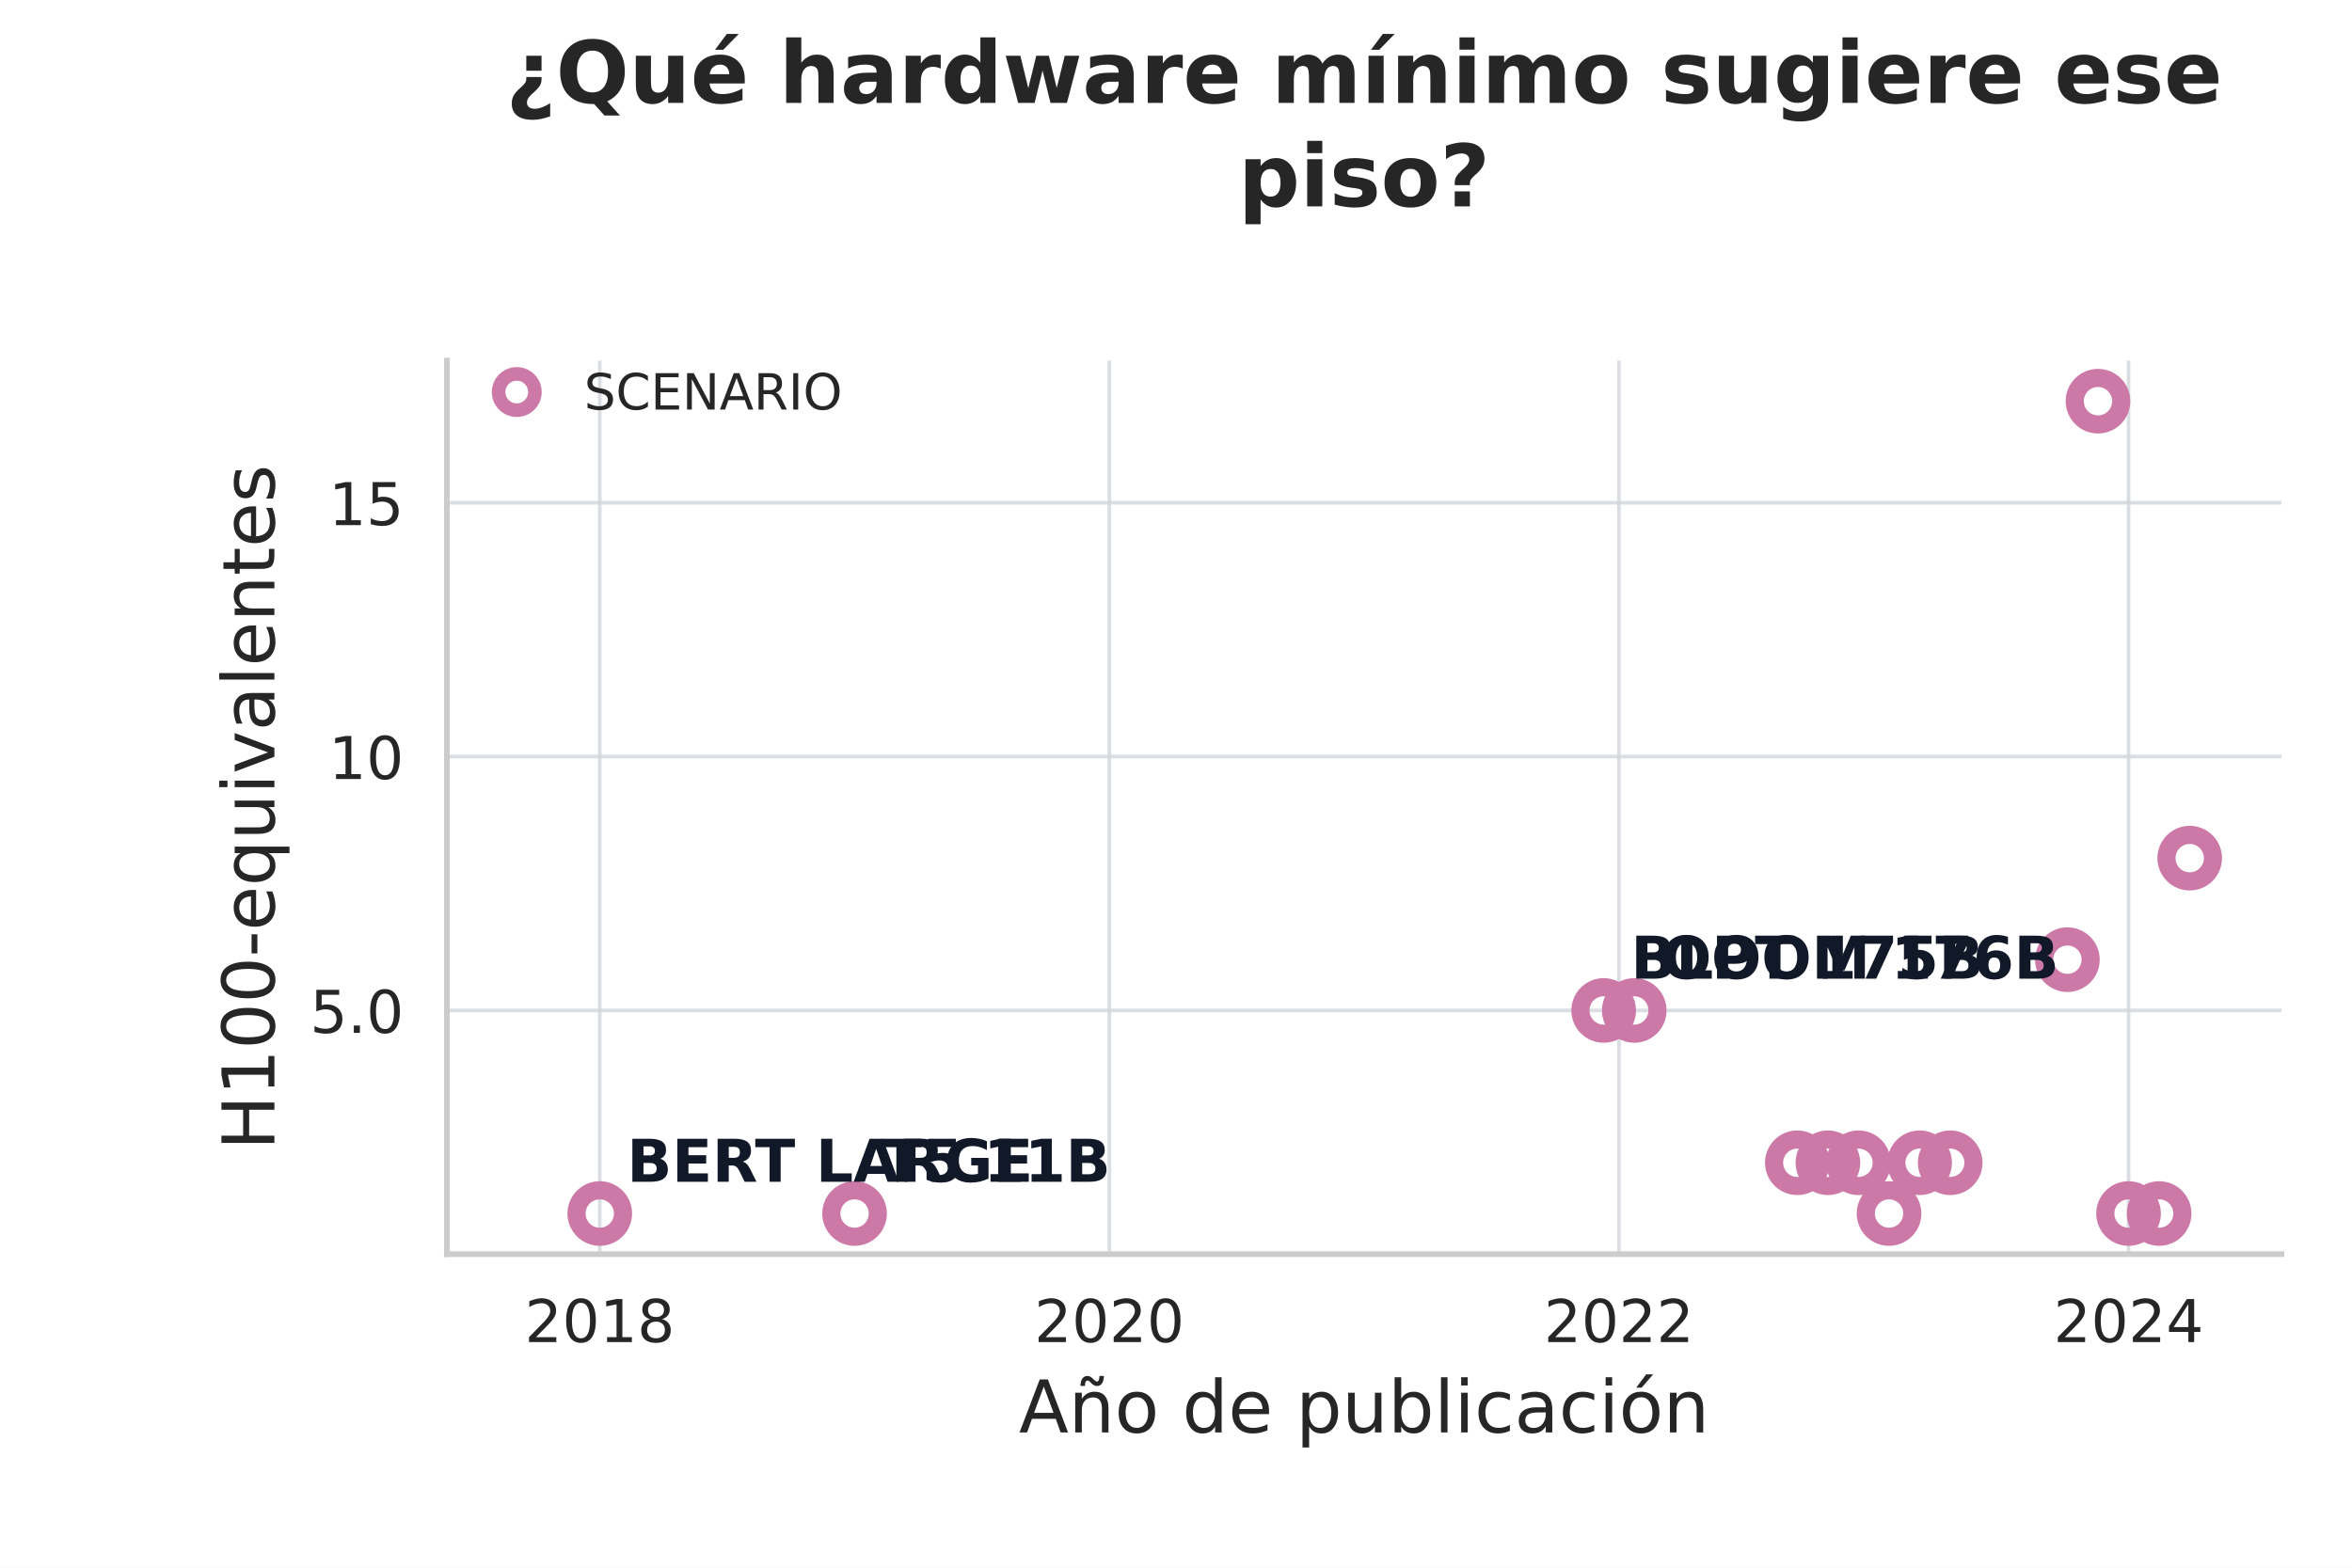
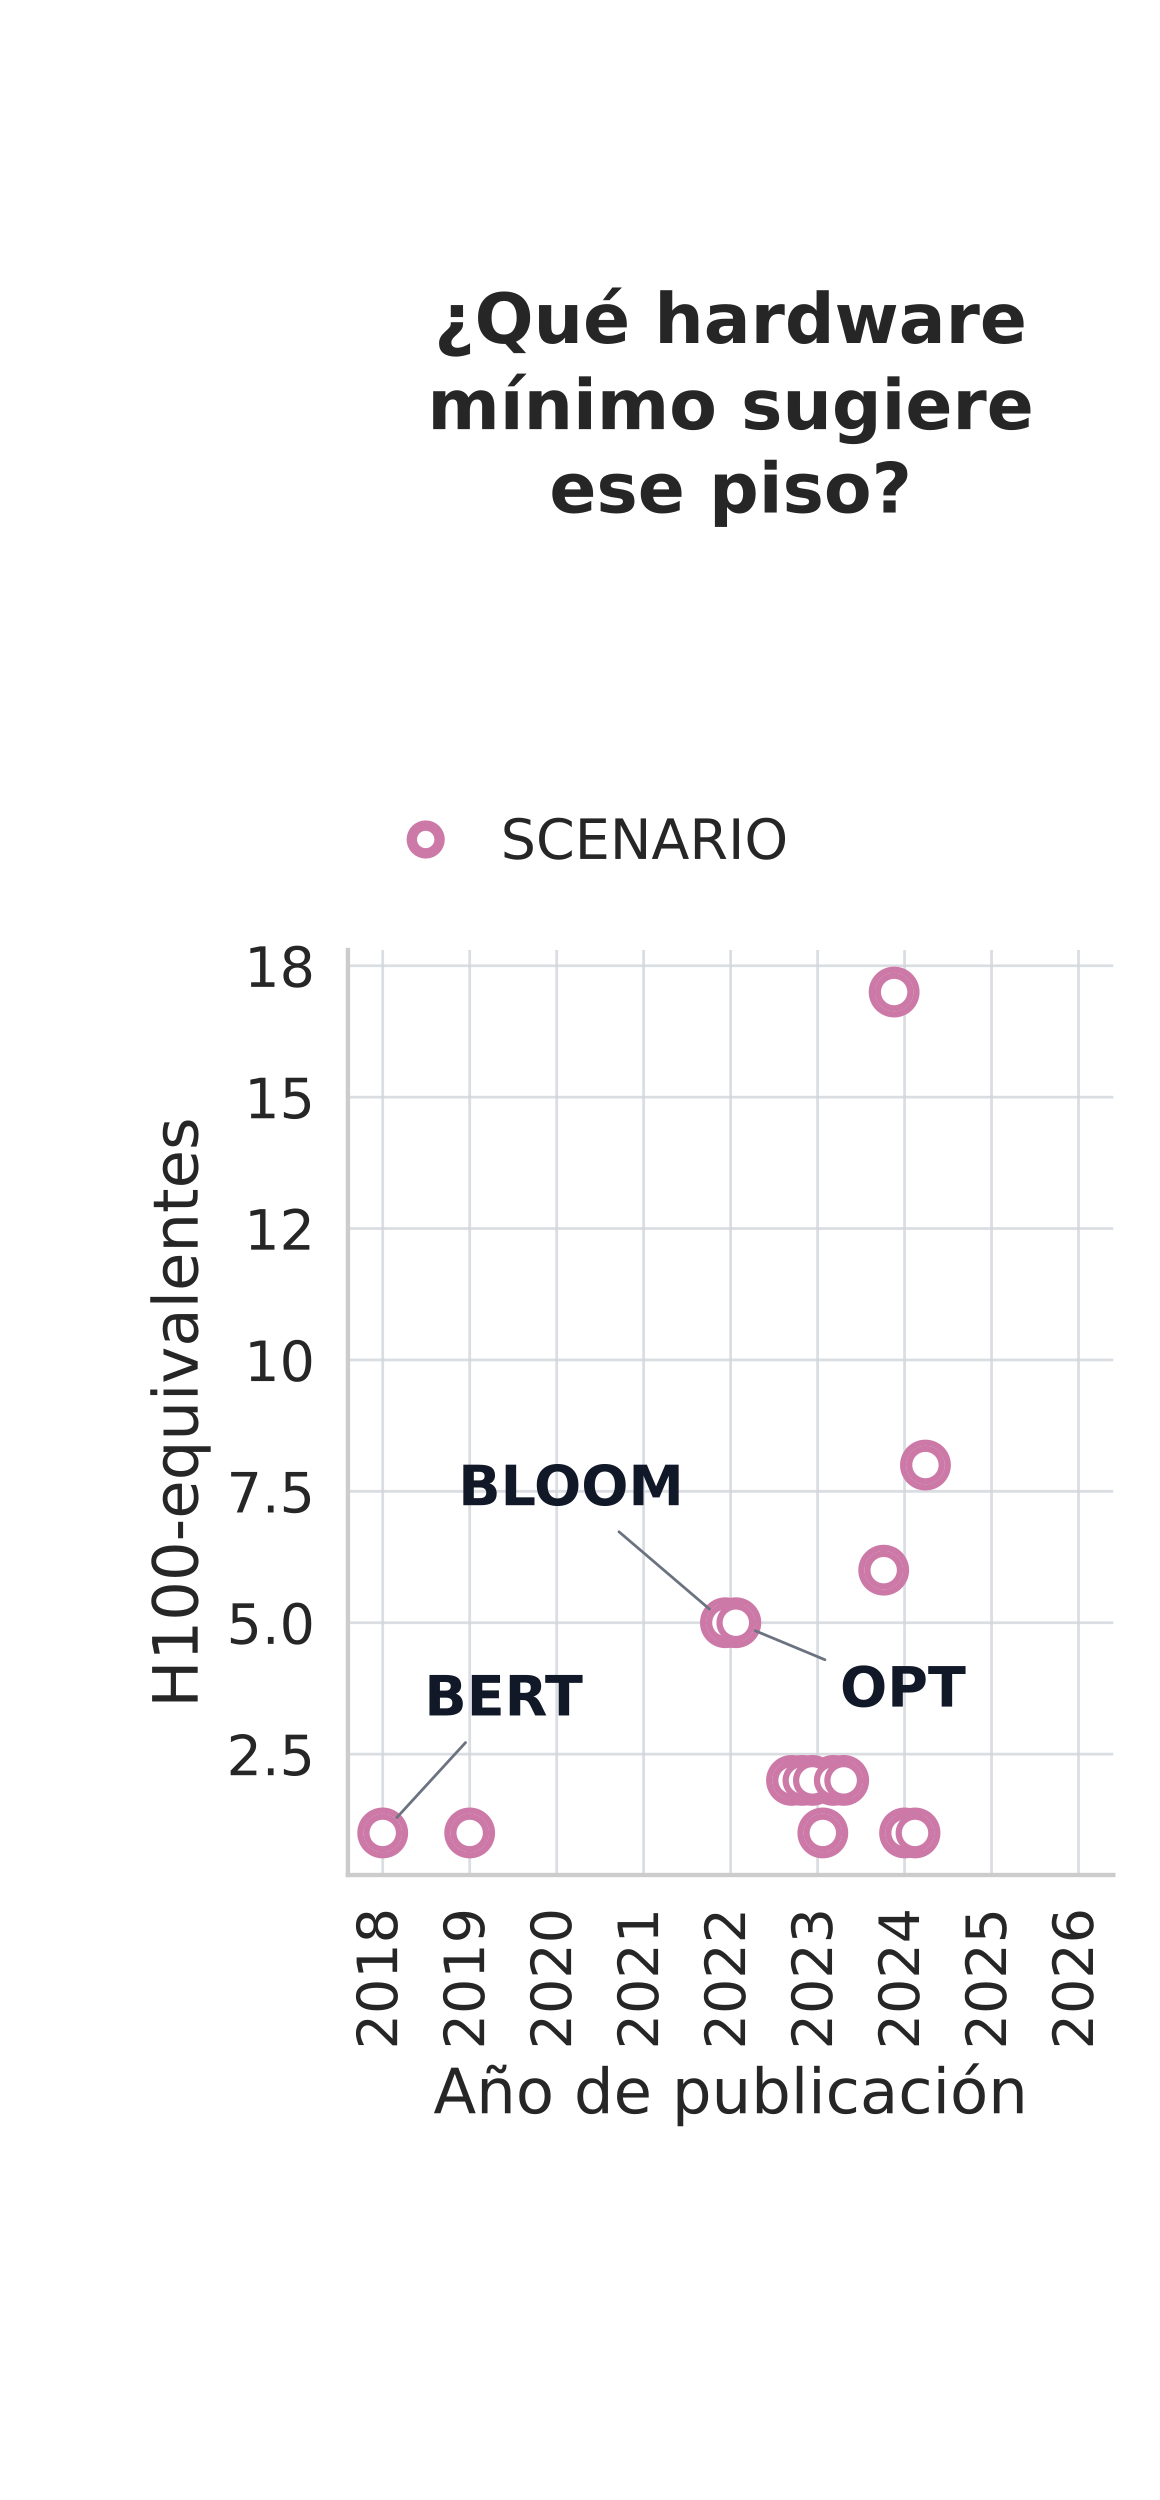
- <svg xmlns="http://www.w3.org/2000/svg" xmlns:xlink="http://www.w3.org/1999/xlink" aria-labelledby="h100_capacity_floor-title h100_capacity_floor-desc" data-figure-id="h100_capacity_floor" data-route="essential" height="345.6pt" role="img" style="max-width:100%;height:auto" version="1.1" viewBox="0 0 518.4 345.6" width="518.4pt">
+ <svg xmlns="http://www.w3.org/2000/svg" xmlns:xlink="http://www.w3.org/1999/xlink" aria-labelledby="h100_capacity_floor-title h100_capacity_floor-desc" data-figure-id="h100_capacity_floor" data-route="essential" height="720pt" role="img" style="max-width:100%;height:auto" version="1.1" viewBox="0 0 334 720" width="334pt">
  <defs>
    <style type="text/css">*{stroke-linejoin: round; stroke-linecap: butt}</style>
  </defs>
  <g id="figure_1">
    <g id="patch_1">
-       <path d="M 0 345.6  L 518.4 345.6  L 518.4 0  L 0 0  z " style="fill: #ffffff" />
+       <path d="M 0 720  L 334 720  L 334 0  L 0 0  z " style="fill: #ffffff" />
    </g>
    <g id="axes_1">
      <g id="patch_2">
-         <path d="M 98.496 276.48  L 502.848 276.48  L 502.848 79.488  L 98.496 79.488  z " style="fill: #ffffff" />
+         <path d="M 100.2 540  L 320.64 540  L 320.64 273.6  L 100.2 273.6  z " style="fill: #ffffff" />
      </g>
      <g id="matplotlib.axis_1">
        <g id="xtick_1">
          <g id="line2d_1">
-             <path clip-path="url(#pcc0901efd0)" d="M 132.192 276.48  L 132.192 79.488  " style="fill: none; stroke: #d1d5db; stroke-opacity: 0.8; stroke-width: 0.8; stroke-linecap: round" />
+             <path clip-path="url(#p2995dd77b6)" d="M 110.22 540  L 110.22 273.6  " style="fill: none; stroke: #d1d5db; stroke-opacity: 0.8; stroke-width: 0.8; stroke-linecap: round" />
          </g>
          <g id="text_1">
-             <text style="font-size: 13px; font-family: 'DejaVu Sans'; text-anchor: middle; fill: #262626" transform="rotate(-0 132.192 295.857)" x="132.192" y="295.857">2018</text>
+             <text style="font-size: 16px; font-family: 'DejaVu Sans'; fill: #262626" transform="translate(114.3762 590.22) rotate(-90)">2018</text>
          </g>
        </g>
        <g id="xtick_2">
          <g id="line2d_2">
-             <path clip-path="url(#pcc0901efd0)" d="M 244.512 276.48  L 244.512 79.488  " style="fill: none; stroke: #d1d5db; stroke-opacity: 0.8; stroke-width: 0.8; stroke-linecap: round" />
+             <path clip-path="url(#p2995dd77b6)" d="M 135.27 540  L 135.27 273.6  " style="fill: none; stroke: #d1d5db; stroke-opacity: 0.8; stroke-width: 0.8; stroke-linecap: round" />
          </g>
          <g id="text_2">
-             <text style="font-size: 13px; font-family: 'DejaVu Sans'; text-anchor: middle; fill: #262626" transform="rotate(-0 244.512 295.857)" x="244.512" y="295.857">2020</text>
+             <text style="font-size: 16px; font-family: 'DejaVu Sans'; fill: #262626" transform="translate(139.4263 590.22) rotate(-90)">2019</text>
          </g>
        </g>
        <g id="xtick_3">
          <g id="line2d_3">
-             <path clip-path="url(#pcc0901efd0)" d="M 356.832 276.48  L 356.832 79.488  " style="fill: none; stroke: #d1d5db; stroke-opacity: 0.8; stroke-width: 0.8; stroke-linecap: round" />
+             <path clip-path="url(#p2995dd77b6)" d="M 160.32 540  L 160.32 273.6  " style="fill: none; stroke: #d1d5db; stroke-opacity: 0.8; stroke-width: 0.8; stroke-linecap: round" />
          </g>
          <g id="text_3">
-             <text style="font-size: 13px; font-family: 'DejaVu Sans'; text-anchor: middle; fill: #262626" transform="rotate(-0 356.832 295.857)" x="356.832" y="295.857">2022</text>
+             <text style="font-size: 16px; font-family: 'DejaVu Sans'; fill: #262626" transform="translate(164.4762 590.22) rotate(-90)">2020</text>
          </g>
        </g>
        <g id="xtick_4">
          <g id="line2d_4">
-             <path clip-path="url(#pcc0901efd0)" d="M 469.152 276.48  L 469.152 79.488  " style="fill: none; stroke: #d1d5db; stroke-opacity: 0.8; stroke-width: 0.8; stroke-linecap: round" />
+             <path clip-path="url(#p2995dd77b6)" d="M 185.37 540  L 185.37 273.6  " style="fill: none; stroke: #d1d5db; stroke-opacity: 0.8; stroke-width: 0.8; stroke-linecap: round" />
          </g>
          <g id="text_4">
-             <text style="font-size: 13px; font-family: 'DejaVu Sans'; text-anchor: middle; fill: #262626" transform="rotate(-0 469.152 295.857)" x="469.152" y="295.857">2024</text>
-           </g>
-         </g>
-         <g id="text_5">
-           <text style="font-size: 16px; font-family: 'DejaVu Sans'; text-anchor: middle; fill: #262626" transform="rotate(-0 300.672 315.7775)" x="300.672" y="315.777">Año de publicación</text>
+             <text style="font-size: 16px; font-family: 'DejaVu Sans'; fill: #262626" transform="translate(189.5263 590.22) rotate(-90)">2021</text>
+           </g>
+         </g>
+         <g id="xtick_5">
+           <g id="line2d_5">
+             <path clip-path="url(#p2995dd77b6)" d="M 210.42 540  L 210.42 273.6  " style="fill: none; stroke: #d1d5db; stroke-opacity: 0.8; stroke-width: 0.8; stroke-linecap: round" />
+           </g>
+           <g id="text_5">
+             <text style="font-size: 16px; font-family: 'DejaVu Sans'; fill: #262626" transform="translate(214.5762 590.22) rotate(-90)">2022</text>
+           </g>
+         </g>
+         <g id="xtick_6">
+           <g id="line2d_6">
+             <path clip-path="url(#p2995dd77b6)" d="M 235.47 540  L 235.47 273.6  " style="fill: none; stroke: #d1d5db; stroke-opacity: 0.8; stroke-width: 0.8; stroke-linecap: round" />
+           </g>
+           <g id="text_6">
+             <text style="font-size: 16px; font-family: 'DejaVu Sans'; fill: #262626" transform="translate(239.6262 590.22) rotate(-90)">2023</text>
+           </g>
+         </g>
+         <g id="xtick_7">
+           <g id="line2d_7">
+             <path clip-path="url(#p2995dd77b6)" d="M 260.52 540  L 260.52 273.6  " style="fill: none; stroke: #d1d5db; stroke-opacity: 0.8; stroke-width: 0.8; stroke-linecap: round" />
+           </g>
+           <g id="text_7">
+             <text style="font-size: 16px; font-family: 'DejaVu Sans'; fill: #262626" transform="translate(264.6762 590.22) rotate(-90)">2024</text>
+           </g>
+         </g>
+         <g id="xtick_8">
+           <g id="line2d_8">
+             <path clip-path="url(#p2995dd77b6)" d="M 285.57 540  L 285.57 273.6  " style="fill: none; stroke: #d1d5db; stroke-opacity: 0.8; stroke-width: 0.8; stroke-linecap: round" />
+           </g>
+           <g id="text_8">
+             <text style="font-size: 16px; font-family: 'DejaVu Sans'; fill: #262626" transform="translate(289.7262 590.22) rotate(-90)">2025</text>
+           </g>
+         </g>
+         <g id="xtick_9">
+           <g id="line2d_9">
+             <path clip-path="url(#p2995dd77b6)" d="M 310.62 540  L 310.62 273.6  " style="fill: none; stroke: #d1d5db; stroke-opacity: 0.8; stroke-width: 0.8; stroke-linecap: round" />
+           </g>
+           <g id="text_9">
+             <text style="font-size: 16px; font-family: 'DejaVu Sans'; fill: #262626" transform="translate(314.7763 590.22) rotate(-90)">2026</text>
+           </g>
+         </g>
+         <g id="text_10">
+           <text style="font-size: 18px; font-family: 'DejaVu Sans'; text-anchor: middle; fill: #262626" transform="rotate(-0 210.42 608.6172)" x="210.42" y="608.617">Año de publicación</text>
        </g>
      </g>
      <g id="matplotlib.axis_2">
        <g id="ytick_1">
-           <g id="line2d_5">
-             <path clip-path="url(#pcc0901efd0)" d="M 98.496 222.755  L 502.848 222.755  " style="fill: none; stroke: #d1d5db; stroke-opacity: 0.8; stroke-width: 0.8; stroke-linecap: round" />
-           </g>
-           <g id="text_6">
-             <text style="font-size: 13px; font-family: 'DejaVu Sans'; text-anchor: end; fill: #262626" transform="rotate(-0 88.996 227.6934)" x="88.996" y="227.693">5.0</text>
+           <g id="line2d_10">
+             <path clip-path="url(#p2995dd77b6)" d="M 100.2 505.186  L 320.64 505.186  " style="fill: none; stroke: #d1d5db; stroke-opacity: 0.8; stroke-width: 0.8; stroke-linecap: round" />
+           </g>
+           <g id="text_11">
+             <text style="font-size: 16px; font-family: 'DejaVu Sans'; text-anchor: end; fill: #262626" transform="rotate(-0 90.7 511.2645)" x="90.7" y="511.264">2.5</text>
          </g>
        </g>
        <g id="ytick_2">
-           <g id="line2d_6">
-             <path clip-path="url(#pcc0901efd0)" d="M 98.496 166.791  L 502.848 166.791  " style="fill: none; stroke: #d1d5db; stroke-opacity: 0.8; stroke-width: 0.8; stroke-linecap: round" />
-           </g>
-           <g id="text_7">
-             <text style="font-size: 13px; font-family: 'DejaVu Sans'; text-anchor: end; fill: #262626" transform="rotate(-0 88.996 171.7297)" x="88.996" y="171.73">10</text>
+           <g id="line2d_11">
+             <path clip-path="url(#p2995dd77b6)" d="M 100.2 467.345  L 320.64 467.345  " style="fill: none; stroke: #d1d5db; stroke-opacity: 0.8; stroke-width: 0.8; stroke-linecap: round" />
+           </g>
+           <g id="text_12">
+             <text style="font-size: 16px; font-family: 'DejaVu Sans'; text-anchor: end; fill: #262626" transform="rotate(-0 90.7 473.4236)" x="90.7" y="473.424">5.0</text>
          </g>
        </g>
        <g id="ytick_3">
-           <g id="line2d_7">
-             <path clip-path="url(#pcc0901efd0)" d="M 98.496 110.828  L 502.848 110.828  " style="fill: none; stroke: #d1d5db; stroke-opacity: 0.8; stroke-width: 0.8; stroke-linecap: round" />
-           </g>
-           <g id="text_8">
-             <text style="font-size: 13px; font-family: 'DejaVu Sans'; text-anchor: end; fill: #262626" transform="rotate(-0 88.996 115.7661)" x="88.996" y="115.766">15</text>
-           </g>
-         </g>
-         <g id="text_9">
-           <text style="font-size: 16px; font-family: 'DejaVu Sans'; text-anchor: middle; fill: #262626" transform="rotate(-90 60.47819 177.984)" x="60.478" y="177.984">H100-equivalentes</text>
+           <g id="line2d_12">
+             <path clip-path="url(#p2995dd77b6)" d="M 100.2 429.505  L 320.64 429.505  " style="fill: none; stroke: #d1d5db; stroke-opacity: 0.8; stroke-width: 0.8; stroke-linecap: round" />
+           </g>
+           <g id="text_13">
+             <text style="font-size: 16px; font-family: 'DejaVu Sans'; text-anchor: end; fill: #262626" transform="rotate(-0 90.7 435.5827)" x="90.7" y="435.583">7.5</text>
+           </g>
+         </g>
+         <g id="ytick_4">
+           <g id="line2d_13">
+             <path clip-path="url(#p2995dd77b6)" d="M 100.2 391.664  L 320.64 391.664  " style="fill: none; stroke: #d1d5db; stroke-opacity: 0.8; stroke-width: 0.8; stroke-linecap: round" />
+           </g>
+           <g id="text_14">
+             <text style="font-size: 16px; font-family: 'DejaVu Sans'; text-anchor: end; fill: #262626" transform="rotate(-0 90.7 397.7418)" x="90.7" y="397.742">10</text>
+           </g>
+         </g>
+         <g id="ytick_5">
+           <g id="line2d_14">
+             <path clip-path="url(#p2995dd77b6)" d="M 100.2 353.823  L 320.64 353.823  " style="fill: none; stroke: #d1d5db; stroke-opacity: 0.8; stroke-width: 0.8; stroke-linecap: round" />
+           </g>
+           <g id="text_15">
+             <text style="font-size: 16px; font-family: 'DejaVu Sans'; text-anchor: end; fill: #262626" transform="rotate(-0 90.7 359.9009)" x="90.7" y="359.901">12</text>
+           </g>
+         </g>
+         <g id="ytick_6">
+           <g id="line2d_15">
+             <path clip-path="url(#p2995dd77b6)" d="M 100.2 315.982  L 320.64 315.982  " style="fill: none; stroke: #d1d5db; stroke-opacity: 0.8; stroke-width: 0.8; stroke-linecap: round" />
+           </g>
+           <g id="text_16">
+             <text style="font-size: 16px; font-family: 'DejaVu Sans'; text-anchor: end; fill: #262626" transform="rotate(-0 90.7 322.0599)" x="90.7" y="322.06">15</text>
+           </g>
+         </g>
+         <g id="ytick_7">
+           <g id="line2d_16">
+             <path clip-path="url(#p2995dd77b6)" d="M 100.2 278.141  L 320.64 278.141  " style="fill: none; stroke: #d1d5db; stroke-opacity: 0.8; stroke-width: 0.8; stroke-linecap: round" />
+           </g>
+           <g id="text_17">
+             <text style="font-size: 16px; font-family: 'DejaVu Sans'; text-anchor: end; fill: #262626" transform="rotate(-0 90.7 284.219)" x="90.7" y="284.219">18</text>
+           </g>
+         </g>
+         <g id="text_18">
+           <text style="font-size: 18px; font-family: 'DejaVu Sans'; text-anchor: middle; fill: #262626" transform="rotate(-90 56.93078 406.8)" x="56.931" y="406.8">H100-equivalentes</text>
        </g>
      </g>
      <g id="patch_3">
-         <path d="M 98.496 276.48  L 98.496 79.488  " style="fill: none; stroke: #cccccc; stroke-width: 1.25; stroke-linejoin: miter; stroke-linecap: square" />
+         <path d="M 100.2 540  L 100.2 273.6  " style="fill: none; stroke: #cccccc; stroke-width: 1.25; stroke-linejoin: miter; stroke-linecap: square" />
      </g>
      <g id="patch_4">
-         <path d="M 98.496 276.48  L 502.848 276.48  " style="fill: none; stroke: #cccccc; stroke-width: 1.25; stroke-linejoin: miter; stroke-linecap: square" />
-       </g>
-       <g id="text_10">
-         <text style="font-weight: 700; font-size: 19px; font-family: 'DejaVu Sans'; fill: #262626" transform="translate(111.4854 22.6828)">¿Qué hardware mínimo sugiere ese</text>
-         <text style="font-weight: 700; font-size: 19px; font-family: 'DejaVu Sans'; fill: #262626" transform="translate(272.9231 45.488)">piso?</text>
+         <path d="M 100.2 540  L 320.64 540  " style="fill: none; stroke: #cccccc; stroke-width: 1.25; stroke-linejoin: miter; stroke-linecap: square" />
+       </g>
+       <g data-outline-for="0" data-scenario-outline="true" id="scenario-outline-000">
+         <path clip-path="url(#p2995dd77b6)" d="M 110.22 534.314  C 111.923 534.314 113.557 533.637 114.761 532.432  C 115.966 531.228 116.643 529.594 116.643 527.891  C 116.643 526.188 115.966 524.554 114.761 523.349  C 113.557 522.145 111.923 521.468 110.22 521.468  C 108.517 521.468 106.883 522.145 105.679 523.349  C 104.474 524.554 103.797 526.188 103.797 527.891  C 103.797 529.594 104.474 531.228 105.679 532.432  C 106.883 533.637 108.517 534.314 110.22 534.314  L 110.22 534.314  z " style="fill: none; stroke: #cc79a7; stroke-width: 1.8" />
+       </g>
+       <g data-outline-for="1" data-scenario-outline="true" id="scenario-outline-001">
+         <path clip-path="url(#p2995dd77b6)" d="M 135.27 534.314  C 136.973 534.314 138.607 533.637 139.811 532.432  C 141.016 531.228 141.693 529.594 141.693 527.891  C 141.693 526.188 141.016 524.554 139.811 523.349  C 138.607 522.145 136.973 521.468 135.27 521.468  C 133.567 521.468 131.933 522.145 130.729 523.349  C 129.524 524.554 128.847 526.188 128.847 527.891  C 128.847 529.594 129.524 531.228 130.729 532.432  C 131.933 533.637 133.567 534.314 135.27 534.314  L 135.27 534.314  z " style="fill: none; stroke: #cc79a7; stroke-width: 1.8" />
+       </g>
+       <g data-outline-for="2" data-scenario-outline="true" id="scenario-outline-002">
+         <path clip-path="url(#p2995dd77b6)" d="M 208.917 473.768  C 210.62 473.768 212.254 473.091 213.458 471.887  C 214.663 470.683 215.34 469.049 215.34 467.345  C 215.34 465.642 214.663 464.008 213.458 462.804  C 212.254 461.6 210.62 460.923 208.917 460.923  C 207.214 460.923 205.58 461.6 204.376 462.804  C 203.171 464.008 202.494 465.642 202.494 467.345  C 202.494 469.049 203.171 470.683 204.376 471.887  C 205.58 473.091 207.214 473.768 208.917 473.768  L 208.917 473.768  z " style="fill: none; stroke: #cc79a7; stroke-width: 1.8" />
+       </g>
+       <g data-outline-for="3" data-scenario-outline="true" id="scenario-outline-003">
+         <path clip-path="url(#p2995dd77b6)" d="M 211.923 473.768  C 213.626 473.768 215.26 473.091 216.464 471.887  C 217.669 470.683 218.346 469.049 218.346 467.345  C 218.346 465.642 217.669 464.008 216.464 462.804  C 215.26 461.6 213.626 460.923 211.923 460.923  C 210.22 460.923 208.586 461.6 207.382 462.804  C 206.177 464.008 205.5 465.642 205.5 467.345  C 205.5 469.049 206.177 470.683 207.382 471.887  C 208.586 473.091 210.22 473.768 211.923 473.768  L 211.923 473.768  z " style="fill: none; stroke: #cc79a7; stroke-width: 1.8" />
+       </g>
+       <g data-outline-for="4" data-scenario-outline="true" id="scenario-outline-004">
+         <path clip-path="url(#p2995dd77b6)" d="M 227.955 519.177  C 229.658 519.177 231.292 518.5 232.496 517.296  C 233.701 516.092 234.378 514.458 234.378 512.755  C 234.378 511.051 233.701 509.417 232.496 508.213  C 231.292 507.009 229.658 506.332 227.955 506.332  C 226.252 506.332 224.618 507.009 223.414 508.213  C 222.209 509.417 221.532 511.051 221.532 512.755  C 221.532 514.458 222.209 516.092 223.414 517.296  C 224.618 518.5 226.252 519.177 227.955 519.177  L 227.955 519.177  z " style="fill: none; stroke: #cc79a7; stroke-width: 1.8" />
+       </g>
+       <g data-outline-for="5" data-scenario-outline="true" id="scenario-outline-005">
+         <path clip-path="url(#p2995dd77b6)" d="M 230.961 519.177  C 232.664 519.177 234.298 518.5 235.502 517.296  C 236.707 516.092 237.384 514.458 237.384 512.755  C 237.384 511.051 236.707 509.417 235.502 508.213  C 234.298 507.009 232.664 506.332 230.961 506.332  C 229.258 506.332 227.624 507.009 226.42 508.213  C 225.215 509.417 224.538 511.051 224.538 512.755  C 224.538 514.458 225.215 516.092 226.42 517.296  C 227.624 518.5 229.258 519.177 230.961 519.177  L 230.961 519.177  z " style="fill: none; stroke: #cc79a7; stroke-width: 1.8" />
+       </g>
+       <g data-outline-for="6" data-scenario-outline="true" id="scenario-outline-006">
+         <path clip-path="url(#p2995dd77b6)" d="M 233.967 519.177  C 235.67 519.177 237.304 518.5 238.508 517.296  C 239.713 516.092 240.39 514.458 240.39 512.755  C 240.39 511.051 239.713 509.417 238.508 508.213  C 237.304 507.009 235.67 506.332 233.967 506.332  C 232.264 506.332 230.63 507.009 229.426 508.213  C 228.221 509.417 227.544 511.051 227.544 512.755  C 227.544 514.458 228.221 516.092 229.426 517.296  C 230.63 518.5 232.264 519.177 233.967 519.177  L 233.967 519.177  z " style="fill: none; stroke: #cc79a7; stroke-width: 1.8" />
+       </g>
+       <g data-outline-for="7" data-scenario-outline="true" id="scenario-outline-007">
+         <path clip-path="url(#p2995dd77b6)" d="M 236.973 534.314  C 238.676 534.314 240.31 533.637 241.514 532.432  C 242.719 531.228 243.396 529.594 243.396 527.891  C 243.396 526.188 242.719 524.554 241.514 523.349  C 240.31 522.145 238.676 521.468 236.973 521.468  C 235.27 521.468 233.636 522.145 232.432 523.349  C 231.227 524.554 230.55 526.188 230.55 527.891  C 230.55 529.594 231.227 531.228 232.432 532.432  C 233.636 533.637 235.27 534.314 236.973 534.314  L 236.973 534.314  z " style="fill: none; stroke: #cc79a7; stroke-width: 1.8" />
+       </g>
+       <g data-outline-for="8" data-scenario-outline="true" id="scenario-outline-008">
+         <path clip-path="url(#p2995dd77b6)" d="M 239.979 519.177  C 241.682 519.177 243.316 518.5 244.52 517.296  C 245.725 516.092 246.402 514.458 246.402 512.755  C 246.402 511.051 245.725 509.417 244.52 508.213  C 243.316 507.009 241.682 506.332 239.979 506.332  C 238.276 506.332 236.642 507.009 235.438 508.213  C 234.233 509.417 233.556 511.051 233.556 512.755  C 233.556 514.458 234.233 516.092 235.438 517.296  C 236.642 518.5 238.276 519.177 239.979 519.177  L 239.979 519.177  z " style="fill: none; stroke: #cc79a7; stroke-width: 1.8" />
+       </g>
+       <g data-outline-for="9" data-scenario-outline="true" id="scenario-outline-009">
+         <path clip-path="url(#p2995dd77b6)" d="M 242.985 519.177  C 244.688 519.177 246.322 518.5 247.526 517.296  C 248.731 516.092 249.408 514.458 249.408 512.755  C 249.408 511.051 248.731 509.417 247.526 508.213  C 246.322 507.009 244.688 506.332 242.985 506.332  C 241.282 506.332 239.648 507.009 238.444 508.213  C 237.239 509.417 236.562 511.051 236.562 512.755  C 236.562 514.458 237.239 516.092 238.444 517.296  C 239.648 518.5 241.282 519.177 242.985 519.177  L 242.985 519.177  z " style="fill: none; stroke: #cc79a7; stroke-width: 1.8" />
+       </g>
+       <g data-outline-for="10" data-scenario-outline="true" id="scenario-outline-010">
+         <path clip-path="url(#p2995dd77b6)" d="M 254.508 458.632  C 256.211 458.632 257.845 457.955 259.049 456.751  C 260.254 455.546 260.931 453.912 260.931 452.209  C 260.931 450.506 260.254 448.872 259.049 447.668  C 257.845 446.463 256.211 445.786 254.508 445.786  C 252.805 445.786 251.171 446.463 249.967 447.668  C 248.762 448.872 248.085 450.506 248.085 452.209  C 248.085 453.912 248.762 455.546 249.967 456.751  C 251.171 457.955 252.805 458.632 254.508 458.632  L 254.508 458.632  z " style="fill: none; stroke: #cc79a7; stroke-width: 1.8" />
+       </g>
+       <g data-outline-for="11" data-scenario-outline="true" id="scenario-outline-011">
+         <path clip-path="url(#p2995dd77b6)" d="M 257.514 292.132  C 259.217 292.132 260.851 291.455 262.055 290.251  C 263.26 289.046 263.937 287.412 263.937 285.709  C 263.937 284.006 263.26 282.372 262.055 281.168  C 260.851 279.963 259.217 279.286 257.514 279.286  C 255.811 279.286 254.177 279.963 252.973 281.168  C 251.768 282.372 251.091 284.006 251.091 285.709  C 251.091 287.412 251.768 289.046 252.973 290.251  C 254.177 291.455 255.811 292.132 257.514 292.132  L 257.514 292.132  z " style="fill: none; stroke: #cc79a7; stroke-width: 1.8" />
+       </g>
+       <g data-outline-for="12" data-scenario-outline="true" id="scenario-outline-012">
+         <path clip-path="url(#p2995dd77b6)" d="M 260.52 534.314  C 262.223 534.314 263.857 533.637 265.061 532.432  C 266.266 531.228 266.943 529.594 266.943 527.891  C 266.943 526.188 266.266 524.554 265.061 523.349  C 263.857 522.145 262.223 521.468 260.52 521.468  C 258.817 521.468 257.183 522.145 255.979 523.349  C 254.774 524.554 254.097 526.188 254.097 527.891  C 254.097 529.594 254.774 531.228 255.979 532.432  C 257.183 533.637 258.817 534.314 260.52 534.314  L 260.52 534.314  z " style="fill: none; stroke: #cc79a7; stroke-width: 1.8" />
+       </g>
+       <g data-outline-for="13" data-scenario-outline="true" id="scenario-outline-013">
+         <path clip-path="url(#p2995dd77b6)" d="M 263.526 534.314  C 265.229 534.314 266.863 533.637 268.067 532.432  C 269.272 531.228 269.949 529.594 269.949 527.891  C 269.949 526.188 269.272 524.554 268.067 523.349  C 266.863 522.145 265.229 521.468 263.526 521.468  C 261.823 521.468 260.189 522.145 258.985 523.349  C 257.78 524.554 257.103 526.188 257.103 527.891  C 257.103 529.594 257.78 531.228 258.985 532.432  C 260.189 533.637 261.823 534.314 263.526 534.314  L 263.526 534.314  z " style="fill: none; stroke: #cc79a7; stroke-width: 1.8" />
+       </g>
+       <g data-outline-for="14" data-scenario-outline="true" id="scenario-outline-014">
+         <path clip-path="url(#p2995dd77b6)" d="M 266.532 428.359  C 268.235 428.359 269.869 427.682 271.073 426.478  C 272.278 425.273 272.955 423.64 272.955 421.936  C 272.955 420.233 272.278 418.599 271.073 417.395  C 269.869 416.19 268.235 415.514 266.532 415.514  C 264.829 415.514 263.195 416.19 261.991 417.395  C 260.786 418.599 260.109 420.233 260.109 421.936  C 260.109 423.64 260.786 425.273 261.991 426.478  C 263.195 427.682 264.829 428.359 266.532 428.359  L 266.532 428.359  z " style="fill: none; stroke: #cc79a7; stroke-width: 1.8" />
+       </g>
+       <g id="text_19">
+         <text style="font-weight: 700; font-size: 20px; font-family: 'DejaVu Sans'; fill: #262626" transform="translate(125.0763 98.78906)">¿Qué hardware</text>
+         <text style="font-weight: 700; font-size: 20px; font-family: 'DejaVu Sans'; fill: #262626" transform="translate(123.0997 123.5945)">mínimo sugiere</text>
+         <text style="font-weight: 700; font-size: 20px; font-family: 'DejaVu Sans'; fill: #262626" transform="translate(158.2122 147.6)">ese piso?</text>
      </g>
      <g data-claim-scope="physical_capacity_floor_not_topology_not_sla" data-confidence="not_applicable" data-high="1" data-low="1" data-marker="o" data-model-id="DM_BERT_LARGE" data-quantitative="true" data-role="80 GB HBM capacity floor" data-row-index="0" data-source-ids="S_DASH_GOOGLE_BERT_REPORT S_COURSE_DESIGN" data-status="SCENARIO" data-status-style="double-outline" data-unit="accelerator" data-value="1" id="mark-000">
-         <path clip-path="url(#pcc0901efd0)" d="M 132.192 272.649  C 133.551 272.649 134.854 272.109 135.815 271.149  C 136.776 270.188 137.315 268.885 137.315 267.526  C 137.315 266.167 136.776 264.864 135.815 263.903  C 134.854 262.942 133.551 262.402 132.192 262.402  C 130.833 262.402 129.53 262.942 128.569 263.903  C 127.608 264.864 127.069 266.167 127.069 267.526  C 127.069 268.885 127.608 270.188 128.569 271.149  C 129.53 272.109 130.833 272.649 132.192 272.649  L 132.192 272.649  z " style="fill: none; stroke: #cc79a7; stroke-width: 4" />
+         <defs>
+           <path d="M 0 4.69  C 1.244 4.69 2.437 4.196 3.317 3.317  C 4.196 2.437 4.69 1.244 4.69 0  C 4.69 -1.244 4.196 -2.437 3.317 -3.317  C 2.437 -4.196 1.244 -4.69 0 -4.69  C -1.244 -4.69 -2.437 -4.196 -3.317 -3.317  C -4.196 -2.437 -4.69 -1.244 -4.69 0  C -4.69 1.244 -4.196 2.437 -3.317 3.317  C -2.437 4.196 -1.244 4.69 0 4.69  z " id="m220f9bcd17" style="stroke: #cc79a7; stroke-width: 1.8" />
+         </defs>
+         <g clip-path="url(#p2995dd77b6)">
+           <use style="fill: #ffffff; stroke: #cc79a7; stroke-width: 1.8" x="110.22" y="527.891" xlink:href="#m220f9bcd17" />
+         </g>
      </g>
      <g data-claim-scope="physical_capacity_floor_not_topology_not_sla" data-confidence="not_applicable" data-high="1" data-low="1" data-marker="o" data-model-id="DM_T5_11B" data-quantitative="true" data-role="80 GB HBM capacity floor" data-row-index="1" data-source-ids="S_DASH_GOOGLE_T5_REPORT S_COURSE_DESIGN" data-status="SCENARIO" data-status-style="double-outline" data-unit="accelerator" data-value="1" id="mark-001">
-         <path clip-path="url(#pcc0901efd0)" d="M 188.352 272.649  C 189.711 272.649 191.014 272.109 191.975 271.149  C 192.936 270.188 193.475 268.885 193.475 267.526  C 193.475 266.167 192.936 264.864 191.975 263.903  C 191.014 262.942 189.711 262.402 188.352 262.402  C 186.993 262.402 185.69 262.942 184.729 263.903  C 183.768 264.864 183.229 266.167 183.229 267.526  C 183.229 268.885 183.768 270.188 184.729 271.149  C 185.69 272.109 186.993 272.649 188.352 272.649  L 188.352 272.649  z " style="fill: none; stroke: #cc79a7; stroke-width: 4" />
+         <g clip-path="url(#p2995dd77b6)">
+           <use style="fill: #ffffff; stroke: #cc79a7; stroke-width: 1.8" x="135.27" y="527.891" xlink:href="#m220f9bcd17" />
+         </g>
      </g>
      <g data-claim-scope="physical_capacity_floor_not_topology_not_sla" data-confidence="not_applicable" data-high="5" data-low="5" data-marker="o" data-model-id="DM_BLOOM_176B" data-quantitative="true" data-role="80 GB HBM capacity floor" data-row-index="2" data-source-ids="S_BIGSCIENCE_BLOOM_PAPER S_COURSE_DESIGN" data-status="SCENARIO" data-status-style="double-outline" data-unit="accelerator" data-value="5" id="mark-002">
-         <path clip-path="url(#pcc0901efd0)" d="M 353.462 227.878  C 354.821 227.878 356.124 227.339 357.085 226.378  C 358.046 225.417 358.586 224.114 358.586 222.755  C 358.586 221.396 358.046 220.093 357.085 219.132  C 356.124 218.171 354.821 217.631 353.462 217.631  C 352.104 217.631 350.8 218.171 349.84 219.132  C 348.879 220.093 348.339 221.396 348.339 222.755  C 348.339 224.114 348.879 225.417 349.84 226.378  C 350.8 227.339 352.104 227.878 353.462 227.878  L 353.462 227.878  z " style="fill: none; stroke: #cc79a7; stroke-width: 4" />
+         <g clip-path="url(#p2995dd77b6)">
+           <use style="fill: #ffffff; stroke: #cc79a7; stroke-width: 1.8" x="208.917" y="467.345" xlink:href="#m220f9bcd17" />
+         </g>
      </g>
      <g data-claim-scope="physical_capacity_floor_not_topology_not_sla" data-confidence="not_applicable" data-high="5" data-low="5" data-marker="o" data-model-id="DM_OPT_175B" data-quantitative="true" data-role="80 GB HBM capacity floor" data-row-index="3" data-source-ids="S_DASH_META_OPT_REPORT S_COURSE_DESIGN" data-status="SCENARIO" data-status-style="double-outline" data-unit="accelerator" data-value="5" id="mark-003">
-         <path clip-path="url(#pcc0901efd0)" d="M 360.202 227.878  C 361.56 227.878 362.864 227.339 363.824 226.378  C 364.785 225.417 365.325 224.114 365.325 222.755  C 365.325 221.396 364.785 220.093 363.824 219.132  C 362.864 218.171 361.56 217.631 360.202 217.631  C 358.843 217.631 357.54 218.171 356.579 219.132  C 355.618 220.093 355.078 221.396 355.078 222.755  C 355.078 224.114 355.618 225.417 356.579 226.378  C 357.54 227.339 358.843 227.878 360.202 227.878  L 360.202 227.878  z " style="fill: none; stroke: #cc79a7; stroke-width: 4" />
+         <g clip-path="url(#p2995dd77b6)">
+           <use style="fill: #ffffff; stroke: #cc79a7; stroke-width: 1.8" x="211.923" y="467.345" xlink:href="#m220f9bcd17" />
+         </g>
      </g>
      <g data-claim-scope="physical_capacity_floor_not_topology_not_sla" data-confidence="not_applicable" data-high="2" data-low="2" data-marker="o" data-model-id="DM_DEEPSEEK_LLM_67B" data-quantitative="true" data-role="80 GB HBM capacity floor" data-row-index="4" data-source-ids="S_DASH_DEEPSEEK_LLM_REPORT S_COURSE_DESIGN" data-status="SCENARIO" data-status-style="double-outline" data-unit="accelerator" data-value="2" id="mark-004">
-         <path clip-path="url(#pcc0901efd0)" d="M 396.144 261.457  C 397.503 261.457 398.806 260.917 399.767 259.956  C 400.728 258.995 401.267 257.692 401.267 256.333  C 401.267 254.974 400.728 253.671 399.767 252.71  C 398.806 251.749 397.503 251.21 396.144 251.21  C 394.785 251.21 393.482 251.749 392.521 252.71  C 391.56 253.671 391.021 254.974 391.021 256.333  C 391.021 257.692 391.56 258.995 392.521 259.956  C 393.482 260.917 394.785 261.457 396.144 261.457  L 396.144 261.457  z " style="fill: none; stroke: #cc79a7; stroke-width: 4" />
+         <g clip-path="url(#p2995dd77b6)">
+           <use style="fill: #ffffff; stroke: #cc79a7; stroke-width: 1.8" x="227.955" y="512.755" xlink:href="#m220f9bcd17" />
+         </g>
      </g>
      <g data-claim-scope="physical_capacity_floor_not_topology_not_sla" data-confidence="not_applicable" data-high="2" data-low="2" data-marker="o" data-model-id="DM_LLAMA1_65B" data-quantitative="true" data-role="80 GB HBM capacity floor" data-row-index="5" data-source-ids="S_DASH_META_LLAMA1_REPORT S_COURSE_DESIGN" data-status="SCENARIO" data-status-style="double-outline" data-unit="accelerator" data-value="2" id="mark-005">
-         <path clip-path="url(#pcc0901efd0)" d="M 402.883 261.457  C 404.242 261.457 405.545 260.917 406.506 259.956  C 407.467 258.995 408.007 257.692 408.007 256.333  C 408.007 254.974 407.467 253.671 406.506 252.71  C 405.545 251.749 404.242 251.21 402.883 251.21  C 401.524 251.21 400.221 251.749 399.26 252.71  C 398.3 253.671 397.76 254.974 397.76 256.333  C 397.76 257.692 398.3 258.995 399.26 259.956  C 400.221 260.917 401.524 261.457 402.883 261.457  L 402.883 261.457  z " style="fill: none; stroke: #cc79a7; stroke-width: 4" />
+         <g clip-path="url(#p2995dd77b6)">
+           <use style="fill: #ffffff; stroke: #cc79a7; stroke-width: 1.8" x="230.961" y="512.755" xlink:href="#m220f9bcd17" />
+         </g>
      </g>
      <g data-claim-scope="physical_capacity_floor_not_topology_not_sla" data-confidence="not_applicable" data-high="2" data-low="2" data-marker="o" data-model-id="DM_LLAMA2_70B" data-quantitative="true" data-role="80 GB HBM capacity floor" data-row-index="6" data-source-ids="S_DASH_META_LLAMA2_REPORT S_COURSE_DESIGN" data-status="SCENARIO" data-status-style="double-outline" data-unit="accelerator" data-value="2" id="mark-006">
-         <path clip-path="url(#pcc0901efd0)" d="M 409.622 261.457  C 410.981 261.457 412.284 260.917 413.245 259.956  C 414.206 258.995 414.746 257.692 414.746 256.333  C 414.746 254.974 414.206 253.671 413.245 252.71  C 412.284 251.749 410.981 251.21 409.622 251.21  C 408.264 251.21 406.96 251.749 406 252.71  C 405.039 253.671 404.499 254.974 404.499 256.333  C 404.499 257.692 405.039 258.995 406 259.956  C 406.96 260.917 408.264 261.457 409.622 261.457  L 409.622 261.457  z " style="fill: none; stroke: #cc79a7; stroke-width: 4" />
+         <g clip-path="url(#p2995dd77b6)">
+           <use style="fill: #ffffff; stroke: #cc79a7; stroke-width: 1.8" x="233.967" y="512.755" xlink:href="#m220f9bcd17" />
+         </g>
      </g>
      <g data-claim-scope="physical_capacity_floor_not_topology_not_sla" data-confidence="not_applicable" data-high="1" data-low="1" data-marker="o" data-model-id="DM_MISTRAL_7B_V01" data-quantitative="true" data-role="80 GB HBM capacity floor" data-row-index="7" data-source-ids="S_DASH_MISTRAL7_REPORT S_COURSE_DESIGN" data-status="SCENARIO" data-status-style="double-outline" data-unit="accelerator" data-value="1" id="mark-007">
-         <path clip-path="url(#pcc0901efd0)" d="M 416.362 272.649  C 417.72 272.649 419.024 272.109 419.984 271.149  C 420.945 270.188 421.485 268.885 421.485 267.526  C 421.485 266.167 420.945 264.864 419.984 263.903  C 419.024 262.942 417.72 262.402 416.362 262.402  C 415.003 262.402 413.7 262.942 412.739 263.903  C 411.778 264.864 411.238 266.167 411.238 267.526  C 411.238 268.885 411.778 270.188 412.739 271.149  C 413.7 272.109 415.003 272.649 416.362 272.649  L 416.362 272.649  z " style="fill: none; stroke: #cc79a7; stroke-width: 4" />
+         <g clip-path="url(#p2995dd77b6)">
+           <use style="fill: #ffffff; stroke: #cc79a7; stroke-width: 1.8" x="236.973" y="527.891" xlink:href="#m220f9bcd17" />
+         </g>
      </g>
      <g data-claim-scope="physical_capacity_floor_not_topology_not_sla" data-confidence="not_applicable" data-high="2" data-low="2" data-marker="o" data-model-id="DM_MIXTRAL_8X7B" data-quantitative="true" data-role="80 GB HBM capacity floor" data-row-index="8" data-source-ids="S_DASH_MIXTRAL_REPORT S_COURSE_DESIGN" data-status="SCENARIO" data-status-style="double-outline" data-unit="accelerator" data-value="2" id="mark-008">
-         <path clip-path="url(#pcc0901efd0)" d="M 423.101 261.457  C 424.46 261.457 425.763 260.917 426.724 259.956  C 427.684 258.995 428.224 257.692 428.224 256.333  C 428.224 254.974 427.684 253.671 426.724 252.71  C 425.763 251.749 424.46 251.21 423.101 251.21  C 421.742 251.21 420.439 251.749 419.478 252.71  C 418.517 253.671 417.977 254.974 417.977 256.333  C 417.977 257.692 418.517 258.995 419.478 259.956  C 420.439 260.917 421.742 261.457 423.101 261.457  L 423.101 261.457  z " style="fill: none; stroke: #cc79a7; stroke-width: 4" />
+         <g clip-path="url(#p2995dd77b6)">
+           <use style="fill: #ffffff; stroke: #cc79a7; stroke-width: 1.8" x="239.979" y="512.755" xlink:href="#m220f9bcd17" />
+         </g>
      </g>
      <g data-claim-scope="physical_capacity_floor_not_topology_not_sla" data-confidence="not_applicable" data-high="2" data-low="2" data-marker="o" data-model-id="DM_QWEN_72B" data-quantitative="true" data-role="80 GB HBM capacity floor" data-row-index="9" data-source-ids="S_DASH_QWEN_REPORT S_COURSE_DESIGN" data-status="SCENARIO" data-status-style="double-outline" data-unit="accelerator" data-value="2" id="mark-009">
-         <path clip-path="url(#pcc0901efd0)" d="M 429.84 261.457  C 431.199 261.457 432.502 260.917 433.463 259.956  C 434.424 258.995 434.963 257.692 434.963 256.333  C 434.963 254.974 434.424 253.671 433.463 252.71  C 432.502 251.749 431.199 251.21 429.84 251.21  C 428.481 251.21 427.178 251.749 426.217 252.71  C 425.256 253.671 424.717 254.974 424.717 256.333  C 424.717 257.692 425.256 258.995 426.217 259.956  C 427.178 260.917 428.481 261.457 429.84 261.457  L 429.84 261.457  z " style="fill: none; stroke: #cc79a7; stroke-width: 4" />
+         <g clip-path="url(#p2995dd77b6)">
+           <use style="fill: #ffffff; stroke: #cc79a7; stroke-width: 1.8" x="242.985" y="512.755" xlink:href="#m220f9bcd17" />
+         </g>
      </g>
      <g data-claim-scope="physical_capacity_floor_not_topology_not_sla" data-confidence="not_applicable" data-high="6" data-low="6" data-marker="o" data-model-id="DM_DEEPSEEK_V2" data-quantitative="true" data-role="80 GB HBM capacity floor" data-row-index="10" data-source-ids="S_DASH_DEEPSEEK_V2_REPORT S_COURSE_DESIGN" data-status="SCENARIO" data-status-style="double-outline" data-unit="accelerator" data-value="6" id="mark-010">
-         <path clip-path="url(#pcc0901efd0)" d="M 455.674 216.686  C 457.032 216.686 458.336 216.146 459.296 215.185  C 460.257 214.224 460.797 212.921 460.797 211.562  C 460.797 210.203 460.257 208.9 459.296 207.939  C 458.336 206.979 457.032 206.439 455.674 206.439  C 454.315 206.439 453.012 206.979 452.051 207.939  C 451.09 208.9 450.55 210.203 450.55 211.562  C 450.55 212.921 451.09 214.224 452.051 215.185  C 453.012 216.146 454.315 216.686 455.674 216.686  L 455.674 216.686  z " style="fill: none; stroke: #cc79a7; stroke-width: 4" />
+         <g clip-path="url(#p2995dd77b6)">
+           <use style="fill: #ffffff; stroke: #cc79a7; stroke-width: 1.8" x="254.508" y="452.209" xlink:href="#m220f9bcd17" />
+         </g>
      </g>
      <g data-claim-scope="physical_capacity_floor_not_topology_not_sla" data-confidence="not_applicable" data-high="17" data-low="17" data-marker="o" data-model-id="DM_DEEPSEEK_V3" data-quantitative="true" data-role="80 GB HBM capacity floor" data-row-index="11" data-source-ids="S_DEEPSEEK_V3_PAPER S_COURSE_DESIGN" data-status="SCENARIO" data-status-style="double-outline" data-unit="accelerator" data-value="17" id="mark-011">
-         <path clip-path="url(#pcc0901efd0)" d="M 462.413 93.566  C 463.772 93.566 465.075 93.026 466.036 92.065  C 466.996 91.104 467.536 89.801 467.536 88.442  C 467.536 87.083 466.996 85.78 466.036 84.819  C 465.075 83.859 463.772 83.319 462.413 83.319  C 461.054 83.319 459.751 83.859 458.79 84.819  C 457.829 85.78 457.289 87.083 457.289 88.442  C 457.289 89.801 457.829 91.104 458.79 92.065  C 459.751 93.026 461.054 93.566 462.413 93.566  L 462.413 93.566  z " style="fill: none; stroke: #cc79a7; stroke-width: 4" />
+         <g clip-path="url(#p2995dd77b6)">
+           <use style="fill: #ffffff; stroke: #cc79a7; stroke-width: 1.8" x="257.514" y="285.709" xlink:href="#m220f9bcd17" />
+         </g>
      </g>
      <g data-claim-scope="physical_capacity_floor_not_topology_not_sla" data-confidence="not_applicable" data-high="1" data-low="1" data-marker="o" data-model-id="DM_GEMMA2_27B" data-quantitative="true" data-role="80 GB HBM capacity floor" data-row-index="12" data-source-ids="S_DASH_GOOGLE_GEMMA2_REPORT S_COURSE_DESIGN" data-status="SCENARIO" data-status-style="double-outline" data-unit="accelerator" data-value="1" id="mark-012">
-         <path clip-path="url(#pcc0901efd0)" d="M 469.152 272.649  C 470.511 272.649 471.814 272.109 472.775 271.149  C 473.736 270.188 474.275 268.885 474.275 267.526  C 474.275 266.167 473.736 264.864 472.775 263.903  C 471.814 262.942 470.511 262.402 469.152 262.402  C 467.793 262.402 466.49 262.942 465.529 263.903  C 464.568 264.864 464.029 266.167 464.029 267.526  C 464.029 268.885 464.568 270.188 465.529 271.149  C 466.49 272.109 467.793 272.649 469.152 272.649  L 469.152 272.649  z " style="fill: none; stroke: #cc79a7; stroke-width: 4" />
+         <g clip-path="url(#p2995dd77b6)">
+           <use style="fill: #ffffff; stroke: #cc79a7; stroke-width: 1.8" x="260.52" y="527.891" xlink:href="#m220f9bcd17" />
+         </g>
      </g>
      <g data-claim-scope="physical_capacity_floor_not_topology_not_sla" data-confidence="not_applicable" data-high="1" data-low="1" data-marker="o" data-model-id="DM_GEMMA_7B" data-quantitative="true" data-role="80 GB HBM capacity floor" data-row-index="13" data-source-ids="S_DASH_GOOGLE_GEMMA1_CARD S_COURSE_DESIGN" data-status="SCENARIO" data-status-style="double-outline" data-unit="accelerator" data-value="1" id="mark-013">
-         <path clip-path="url(#pcc0901efd0)" d="M 475.891 272.649  C 477.25 272.649 478.553 272.109 479.514 271.149  C 480.475 270.188 481.015 268.885 481.015 267.526  C 481.015 266.167 480.475 264.864 479.514 263.903  C 478.553 262.942 477.25 262.402 475.891 262.402  C 474.532 262.402 473.229 262.942 472.268 263.903  C 471.308 264.864 470.768 266.167 470.768 267.526  C 470.768 268.885 471.308 270.188 472.268 271.149  C 473.229 272.109 474.532 272.649 475.891 272.649  L 475.891 272.649  z " style="fill: none; stroke: #cc79a7; stroke-width: 4" />
+         <g clip-path="url(#p2995dd77b6)">
+           <use style="fill: #ffffff; stroke: #cc79a7; stroke-width: 1.8" x="263.526" y="527.891" xlink:href="#m220f9bcd17" />
+         </g>
      </g>
      <g data-claim-scope="physical_capacity_floor_not_topology_not_sla" data-confidence="not_applicable" data-high="8" data-low="8" data-marker="o" data-model-id="DM_GROK1" data-quantitative="true" data-role="80 GB HBM capacity floor" data-row-index="14" data-source-ids="S_DASH_XAI_GROK1_REPO S_COURSE_DESIGN" data-status="SCENARIO" data-status-style="double-outline" data-unit="accelerator" data-value="8" id="mark-014">
-         <path clip-path="url(#pcc0901efd0)" d="M 482.63 194.3  C 483.989 194.3 485.292 193.76 486.253 192.8  C 487.214 191.839 487.754 190.535 487.754 189.177  C 487.754 187.818 487.214 186.515 486.253 185.554  C 485.292 184.593 483.989 184.053 482.63 184.053  C 481.272 184.053 479.968 184.593 479.008 185.554  C 478.047 186.515 477.507 187.818 477.507 189.177  C 477.507 190.535 478.047 191.839 479.008 192.8  C 479.968 193.76 481.272 194.3 482.63 194.3  L 482.63 194.3  z " style="fill: none; stroke: #cc79a7; stroke-width: 4" />
-       </g>
-       <g id="text_11">
-         <text style="font-weight: 700; font-size: 13px; font-family: 'DejaVu Sans'; text-anchor: start; fill: #111827" transform="rotate(-0 138.192 260.5258)" x="138.192" y="260.526">BERT LARGE</text>
-       </g>
-       <g id="text_12">
-         <text style="font-weight: 700; font-size: 13px; font-family: 'DejaVu Sans'; text-anchor: start; fill: #111827" transform="rotate(-0 194.352 260.5258)" x="194.352" y="260.526">T5 11B</text>
-       </g>
-       <g id="text_13">
-         <text style="font-weight: 700; font-size: 13px; font-family: 'DejaVu Sans'; text-anchor: start; fill: #111827" transform="rotate(-0 359.4624 215.7549)" x="359.462" y="215.755">BLOOM 176B</text>
-       </g>
-       <g id="text_14">
-         <text style="font-weight: 700; font-size: 13px; font-family: 'DejaVu Sans'; text-anchor: start; fill: #111827" transform="rotate(-0 366.2016 215.7549)" x="366.202" y="215.755">OPT 175B</text>
+         <g clip-path="url(#p2995dd77b6)">
+           <use style="fill: #ffffff; stroke: #cc79a7; stroke-width: 1.8" x="266.532" y="421.936" xlink:href="#m220f9bcd17" />
+         </g>
+       </g>
+       <g id="patch_5">
+         <path d="M 134.069 501.864  Q 124.172 512.665 114.275 523.465  " style="fill: none; stroke: #6b7280; stroke-width: 0.8; stroke-linecap: round" />
+       </g>
+       <g id="direct-label-000">
+         <text data-direct-label="true" style="font-weight: 700; font-size: 16px; font-family: 'DejaVu Sans'; text-anchor: start; fill: #111827" transform="rotate(-0 122.22 494.0472)" x="122.22" y="494.047">BERT</text>
+       </g>
+       <g id="patch_6">
+         <path d="M 178.254 441.146  Q 191.304 452.296 204.354 463.447  " style="fill: none; stroke: #6b7280; stroke-width: 0.8; stroke-linecap: round" />
+       </g>
+       <g id="direct-label-002">
+         <text data-direct-label="true" style="font-weight: 700; font-size: 16px; font-family: 'DejaVu Sans'; text-anchor: end; fill: #111827" transform="rotate(-0 196.917 433.5017)" x="196.917" y="433.502">BLOOM</text>
+       </g>
+       <g id="patch_7">
+         <path d="M 237.574 478.006  Q 227.518 473.827 217.462 469.648  " style="fill: none; stroke: #6b7280; stroke-width: 0.8; stroke-linecap: round" />
+       </g>
+       <g id="direct-label-003">
+         <text data-direct-label="true" style="font-weight: 700; font-size: 16px; font-family: 'DejaVu Sans'; text-anchor: start; fill: #111827" transform="rotate(-0 241.923 491.5017)" x="241.923" y="491.502">OPT</text>
      </g>
      <g id="legend_1">
-         <g id="line2d_8">
+         <g id="line2d_17">
          <defs>
            <path d="M 0 4  C 1.061 4 2.078 3.579 2.828 2.828  C 3.579 2.078 4 1.061 4 0  C 4 -1.061 3.579 -2.078 2.828 -2.828  C 2.078 -3.579 1.061 -4 0 -4  C -1.061 -4 -2.078 -3.579 -2.828 -2.828  C -3.579 -2.078 -4 -1.061 -4 0  C -4 1.061 -3.579 2.078 -2.828 2.828  C -2.078 3.579 -1.061 4 0 4  z " id="m6621826aeb" style="stroke: #cc79a7; stroke-width: 3" />
          </defs>
          <g>
-             <use style="fill-opacity: 0; stroke: #cc79a7; stroke-width: 3" x="113.896" y="86.426" xlink:href="#m6621826aeb" />
-           </g>
-         </g>
-         <g id="text_15">
-           <text style="font-size: 11px; font-family: 'DejaVu Sans'; text-anchor: start; fill: #262626" transform="rotate(-0 128.746 90.27636)" x="128.746" y="90.276">SCENARIO</text>
+             <use style="fill-opacity: 0; stroke: #cc79a7; stroke-width: 3" x="122.6" y="241.772" xlink:href="#m6621826aeb" />
+           </g>
+         </g>
+         <g id="status-legend-00">
+           <text style="font-size: 16px; font-family: 'DejaVu Sans'; text-anchor: start; fill: #262626" transform="rotate(-0 144.2 247.3723)" x="144.2" y="247.372">SCENARIO</text>
        </g>
      </g>
    </g>
  </g>
  <defs>
-     <clipPath id="pcc0901efd0">
-       <rect height="196.992" width="404.352" x="98.496" y="79.488" />
+     <clipPath id="p2995dd77b6">
+       <rect height="266.4" width="220.44" x="100.2" y="273.6" />
    </clipPath>
  </defs>
</svg>
